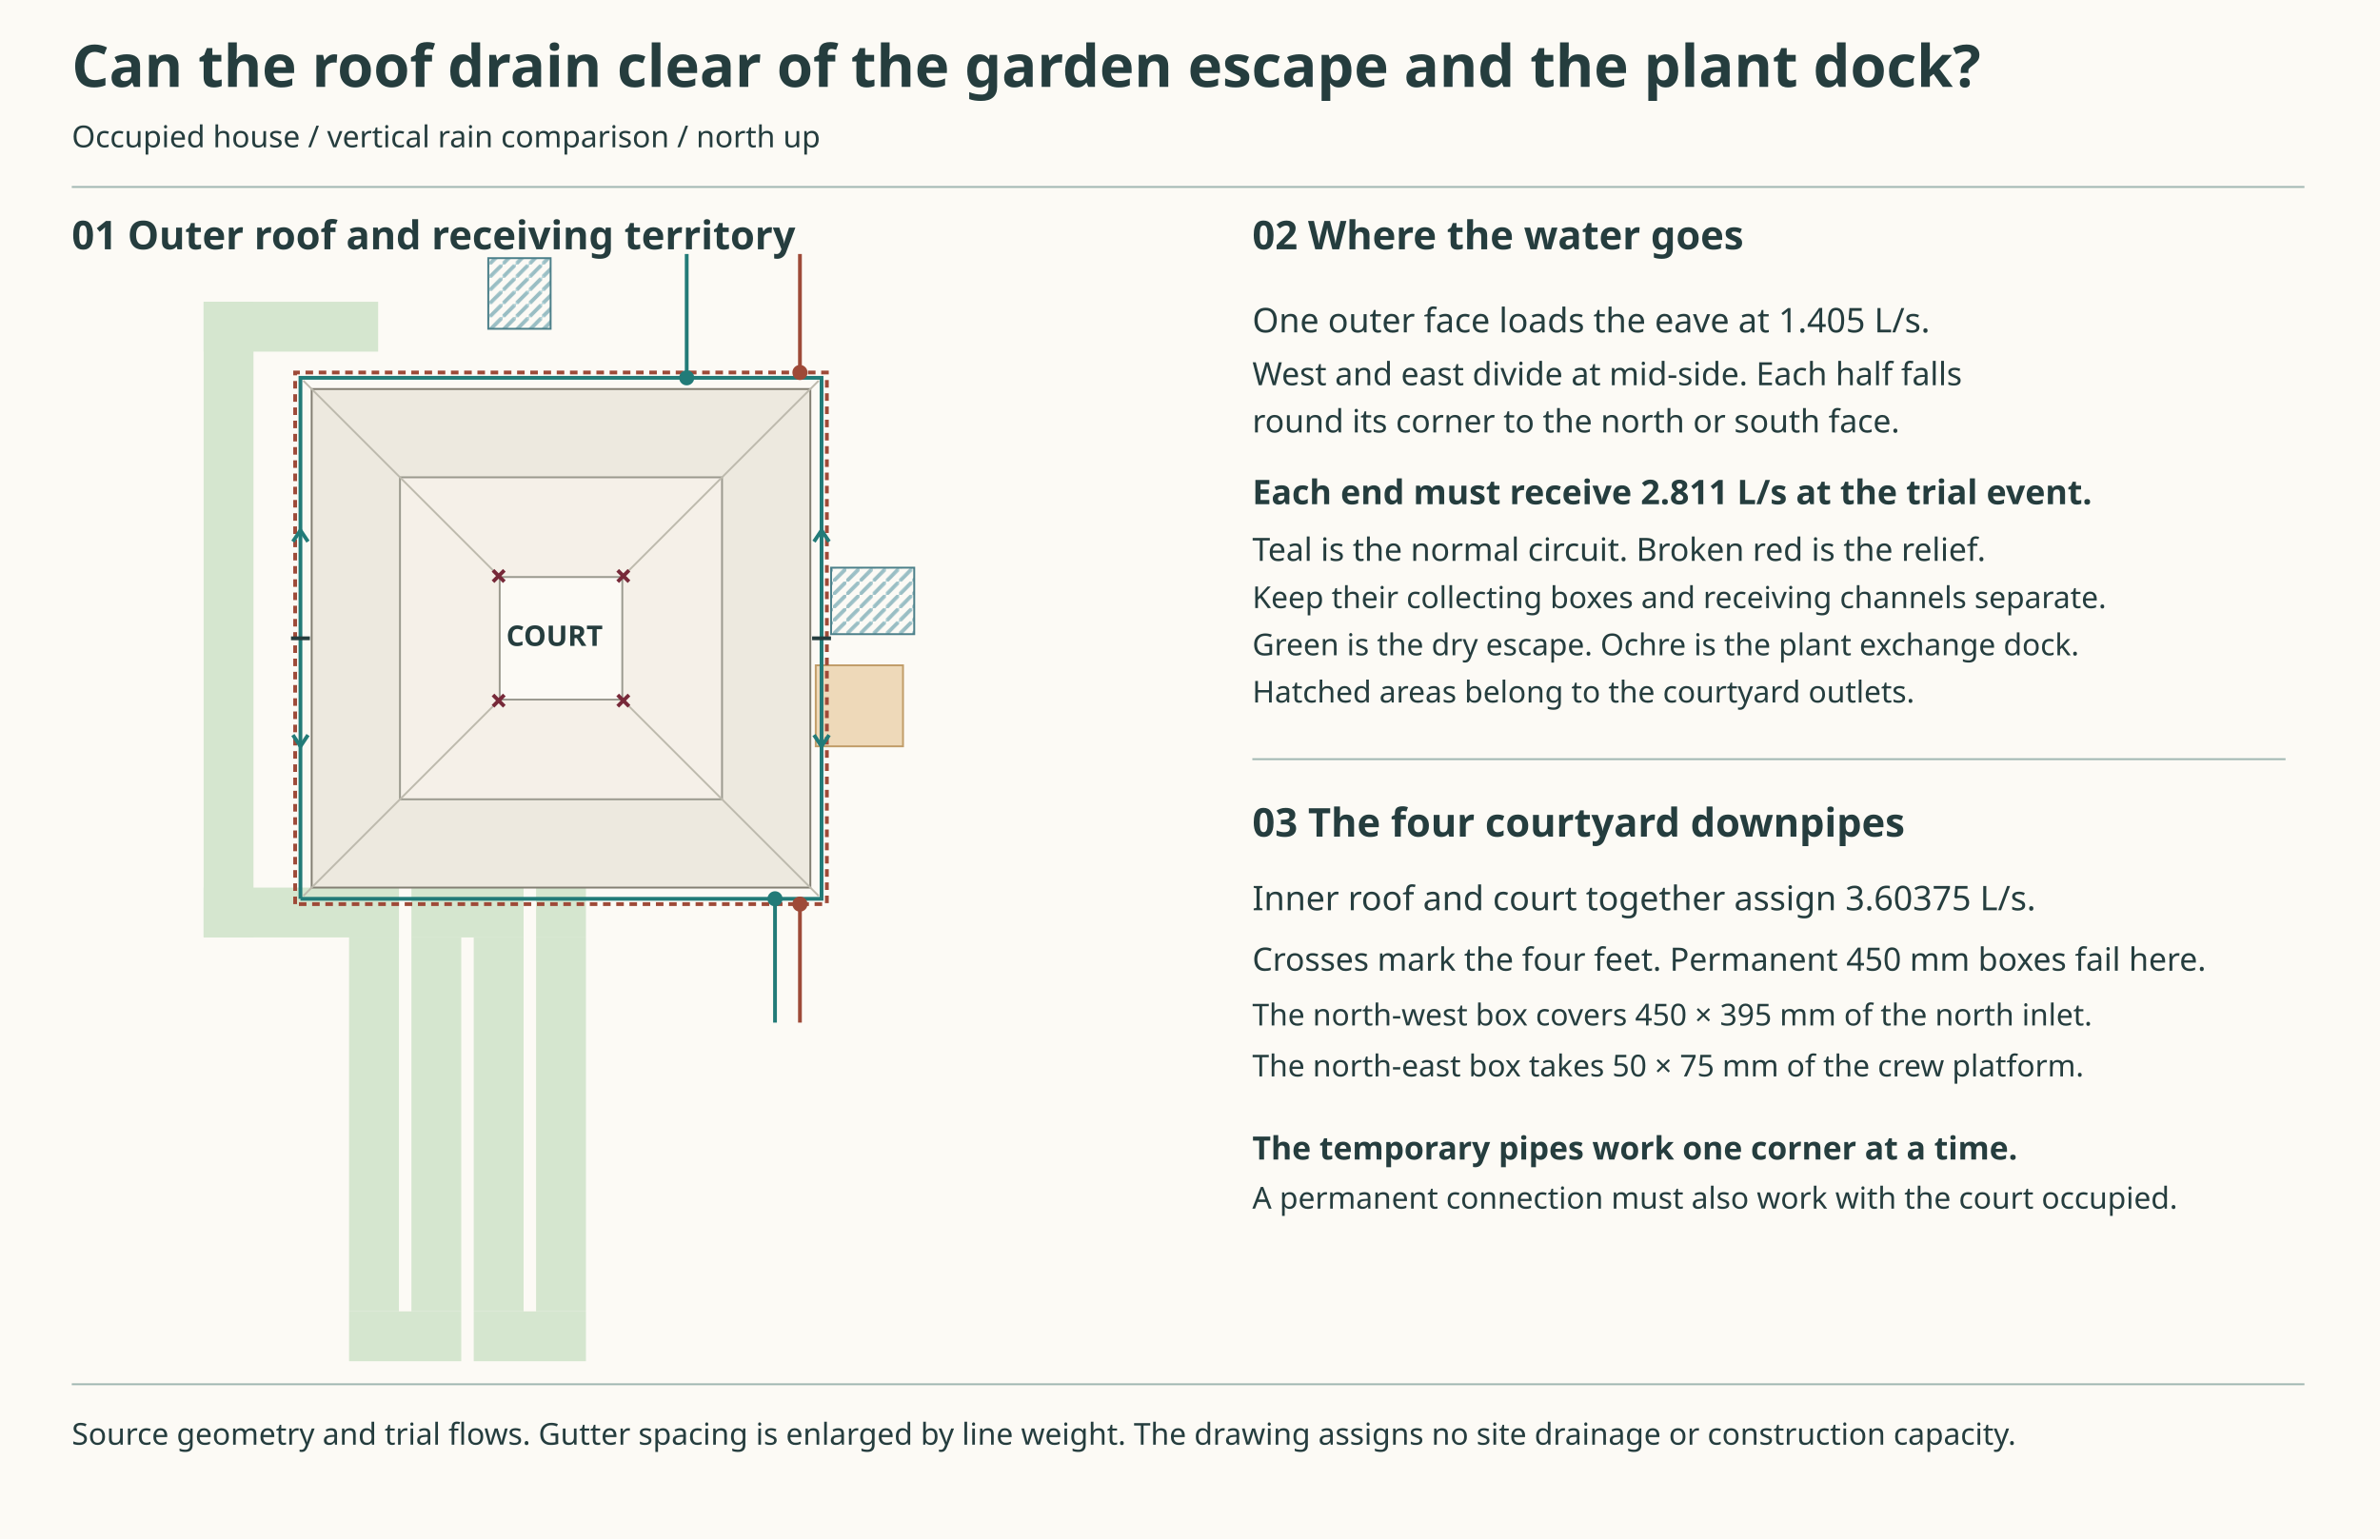
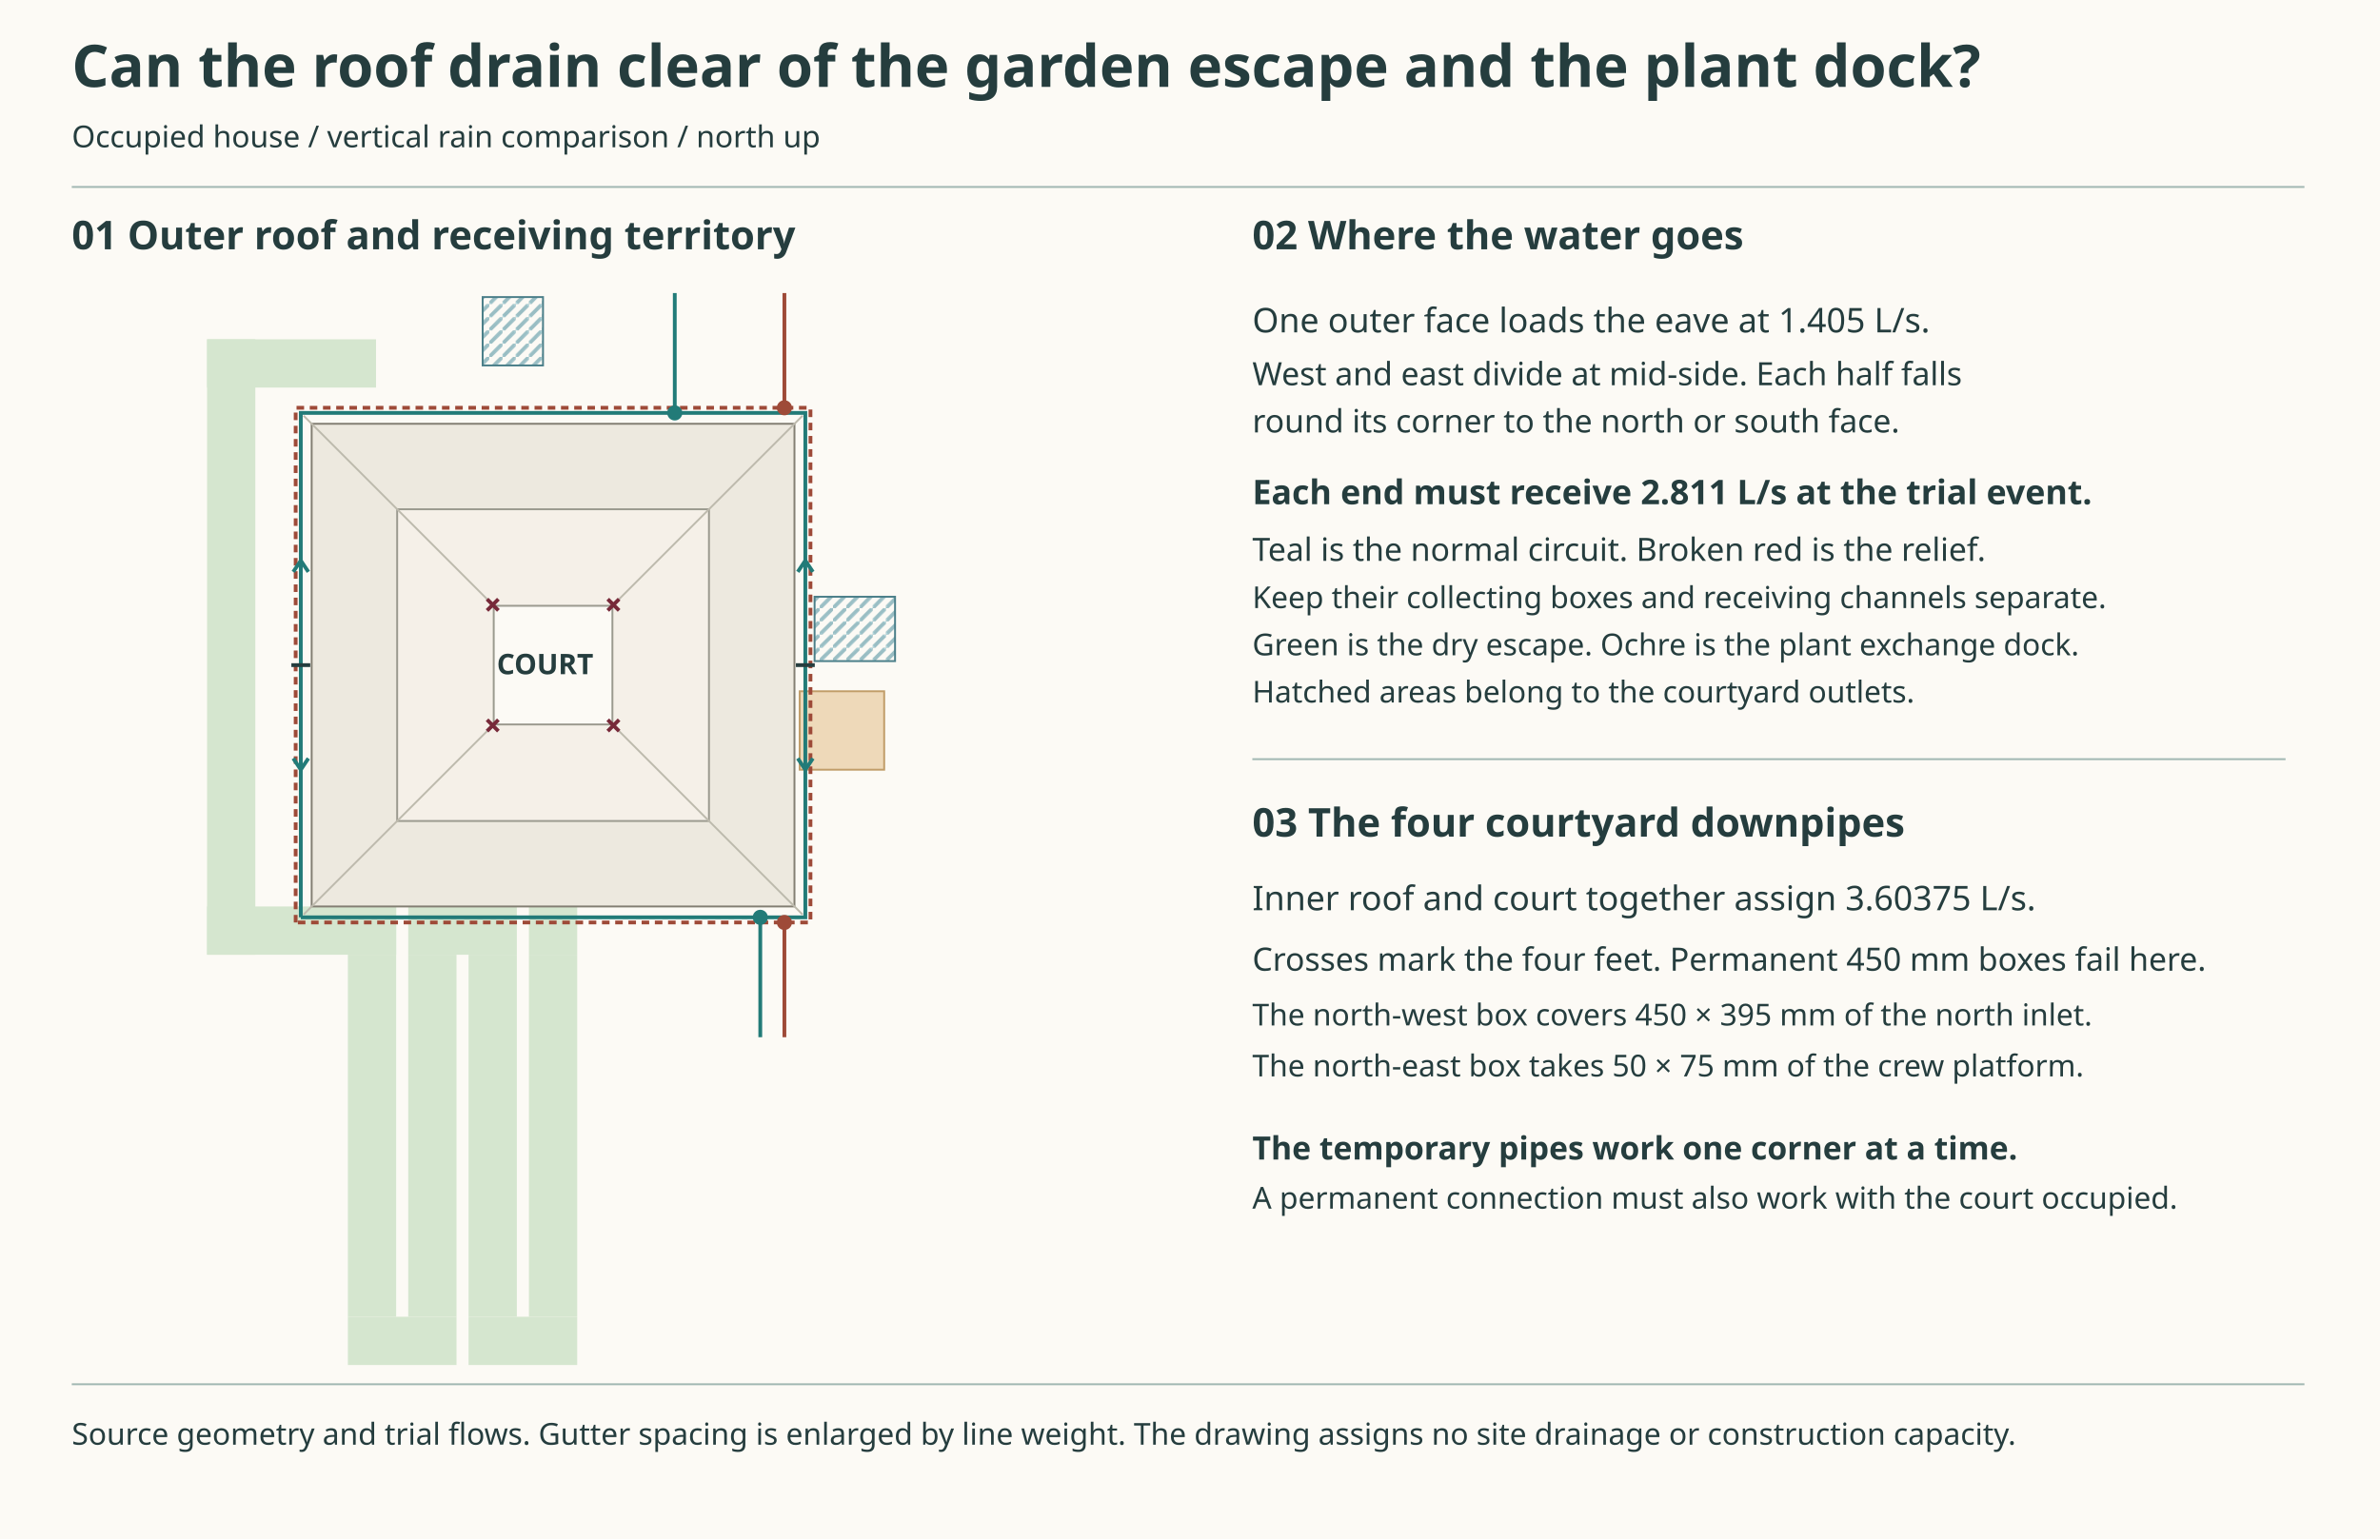
<svg xmlns="http://www.w3.org/2000/svg" viewBox="0 0 1260 815" width="1260" height="815" role="img" aria-labelledby="title">
  <rect width="1260" height="815" fill="#fcfaf5" />
  <defs>
    <pattern id="wet" width="7" height="7" patternUnits="userSpaceOnUse">
      <path d="M0 7L7 0" stroke="#99bdc3" stroke-width="2" />
    </pattern>
  </defs>
  <text x="38" y="46" fill="#253d3e" font-family="sans-serif" font-size="31" font-weight="700">Can the roof drain clear of the garden escape and the plant dock?</text>
  <text x="38" y="78" fill="#253d3e" font-family="sans-serif" font-size="16" font-weight="400">Occupied house  /  vertical rain comparison  /  north up</text>
  <path d="M38 99H1220" fill="none" stroke="#a1b7b2" stroke-width="1" stroke-dasharray="none" />
  <text x="38" y="132" fill="#253d3e" font-family="sans-serif" font-size="21" font-weight="700">01    Outer roof and receiving territory</text>
  <text x="663" y="132" fill="#253d3e" font-family="sans-serif" font-size="21" font-weight="700">02    Where the water goes</text>
-   <rect x="107.800" y="159.800" width="92.400" height="26.400" fill="#d5e6cf" stroke="none" />
-   <rect x="107.800" y="159.800" width="26.400" height="336.600" fill="#d5e6cf" stroke="none" />
-   <rect x="107.800" y="470.000" width="103.400" height="26.400" fill="#d5e6cf" stroke="none" />
-   <rect x="283.800" y="470.000" width="26.400" height="26.400" fill="#d5e6cf" stroke="none" />
-   <rect x="250.800" y="694.400" width="59.400" height="26.400" fill="#d5e6cf" stroke="none" />
-   <rect x="217.800" y="470.000" width="59.400" height="26.400" fill="#d5e6cf" stroke="none" />
-   <rect x="184.800" y="694.400" width="59.400" height="26.400" fill="#d5e6cf" stroke="none" />
-   <rect x="184.800" y="470.000" width="26.400" height="26.400" fill="#d5e6cf" stroke="none" />
-   <rect x="283.800" y="496.400" width="26.400" height="198.000" fill="#d5e6cf" stroke="none" />
-   <rect x="250.800" y="496.400" width="26.400" height="198.000" fill="#d5e6cf" stroke="none" />
-   <rect x="217.800" y="496.400" width="26.400" height="198.000" fill="#d5e6cf" stroke="none" />
-   <rect x="184.800" y="496.400" width="26.400" height="198.000" fill="#d5e6cf" stroke="none" />
-   <rect x="258.500" y="136.700" width="33.000" height="37.400" fill="url(#wet)" stroke="#4b7f89" />
-   <rect x="440.000" y="300.600" width="44.000" height="35.200" fill="url(#wet)" stroke="#4b7f89" />
-   <rect x="431.860" y="352.300" width="46.200" height="42.900" fill="#eed9b9" stroke="#c19d69" />
-   <rect x="165.000" y="206.000" width="264.000" height="264.000" fill="#ede9df" stroke="#837f73" />
-   <rect x="211.750" y="252.750" width="170.500" height="170.500" fill="#f5f0e8" stroke="#9b9a8f" />
-   <rect x="264.550" y="305.550" width="64.900" height="64.900" fill="#fcfaf5" stroke="#9b9a8f" />
-   <path d="M160.60 474.40 L264.55 370.45" fill="none" stroke="#bdbaad" stroke-width="1" stroke-dasharray="none" />
-   <path d="M160.60 201.60 L264.55 305.55" fill="none" stroke="#bdbaad" stroke-width="1" stroke-dasharray="none" />
-   <path d="M433.40 474.40 L329.45 370.45" fill="none" stroke="#bdbaad" stroke-width="1" stroke-dasharray="none" />
-   <path d="M433.40 201.60 L329.45 305.55" fill="none" stroke="#bdbaad" stroke-width="1" stroke-dasharray="none" />
-   <path d="M159.06 475.94 L159.06 200.06 L434.94 200.06 L434.94 475.94 L159.06 475.94" fill="none" stroke="#227b78" stroke-width="2" stroke-dasharray="none" />
-   <path d="M156.25 478.75 L156.25 197.25 L437.75 197.25 L437.75 478.75 L156.25 478.75" fill="none" stroke="#9e4a38" stroke-width="2" stroke-dasharray="4 3" />
-   <path d="M154.06 338.0 h10" fill="none" stroke="#253d3e" stroke-width="2" stroke-dasharray="none" />
-   <path d="M155.06 389.2 L159.06 395.2 L163.06 389.2" fill="none" stroke="#227b78" stroke-width="2" stroke-dasharray="none" />
-   <path d="M155.06 286.8 L159.06 280.8 L163.06 286.8" fill="none" stroke="#227b78" stroke-width="2" stroke-dasharray="none" />
-   <path d="M429.94 338.0 h10" fill="none" stroke="#253d3e" stroke-width="2" stroke-dasharray="none" />
-   <path d="M430.94 389.2 L434.94 395.2 L438.94 389.2" fill="none" stroke="#227b78" stroke-width="2" stroke-dasharray="none" />
-   <path d="M430.94 286.8 L434.94 280.8 L438.94 286.8" fill="none" stroke="#227b78" stroke-width="2" stroke-dasharray="none" />
-   <path d="M363.55 200.06 L363.55 134.50" fill="none" stroke="#227b78" stroke-width="2" stroke-dasharray="none" />
-   <circle cx="363.55" cy="200.06" r="4" fill="#227b78" />
-   <path d="M410.30 475.94 L410.30 541.50" fill="none" stroke="#227b78" stroke-width="2" stroke-dasharray="none" />
-   <circle cx="410.30" cy="475.94" r="4" fill="#227b78" />
-   <path d="M423.50 197.25 L423.50 134.50" fill="none" stroke="#9e4a38" stroke-width="2" stroke-dasharray="none" />
-   <circle cx="423.50" cy="197.25" r="4" fill="#9e4a38" />
-   <path d="M423.50 478.75 L423.50 541.50" fill="none" stroke="#9e4a38" stroke-width="2" stroke-dasharray="none" />
-   <circle cx="423.50" cy="478.75" r="4" fill="#9e4a38" />
-   <path d="M261.0 368.0 l6 6 M261.0 374.0 l6 -6" fill="none" stroke="#772939" stroke-width="2" stroke-dasharray="none" />
-   <path d="M261.0 302.0 l6 6 M261.0 308.0 l6 -6" fill="none" stroke="#772939" stroke-width="2" stroke-dasharray="none" />
-   <path d="M327.0 368.0 l6 6 M327.0 374.0 l6 -6" fill="none" stroke="#772939" stroke-width="2" stroke-dasharray="none" />
-   <path d="M327.0 302.0 l6 6 M327.0 308.0 l6 -6" fill="none" stroke="#772939" stroke-width="2" stroke-dasharray="none" />
-   <text x="268" y="342" fill="#253d3e" font-family="sans-serif" font-size="15" font-weight="700">COURT</text>
+   <rect x="109.620" y="179.670" width="89.460" height="25.560" fill="#d5e6cf" stroke="none" />
+   <rect x="109.620" y="179.670" width="25.560" height="325.890" fill="#d5e6cf" stroke="none" />
+   <rect x="109.620" y="480.000" width="100.110" height="25.560" fill="#d5e6cf" stroke="none" />
+   <rect x="280.020" y="480.000" width="25.560" height="25.560" fill="#d5e6cf" stroke="none" />
+   <rect x="248.070" y="697.260" width="57.510" height="25.560" fill="#d5e6cf" stroke="none" />
+   <rect x="216.120" y="480.000" width="57.510" height="25.560" fill="#d5e6cf" stroke="none" />
+   <rect x="184.170" y="697.260" width="57.510" height="25.560" fill="#d5e6cf" stroke="none" />
+   <rect x="184.170" y="480.000" width="25.560" height="25.560" fill="#d5e6cf" stroke="none" />
+   <rect x="280.020" y="505.560" width="25.560" height="191.700" fill="#d5e6cf" stroke="none" />
+   <rect x="248.070" y="505.560" width="25.560" height="191.700" fill="#d5e6cf" stroke="none" />
+   <rect x="216.120" y="505.560" width="25.560" height="191.700" fill="#d5e6cf" stroke="none" />
+   <rect x="184.170" y="505.560" width="25.560" height="191.700" fill="#d5e6cf" stroke="none" />
+   <rect x="255.525" y="157.305" width="31.950" height="36.210" fill="url(#wet)" stroke="#4b7f89" />
+   <rect x="431.250" y="315.990" width="42.600" height="34.080" fill="url(#wet)" stroke="#4b7f89" />
+   <rect x="423.369" y="366.045" width="44.730" height="41.535" fill="#eed9b9" stroke="#c19d69" />
+   <rect x="165.000" y="224.400" width="255.600" height="255.600" fill="#ede9df" stroke="#837f73" />
+   <rect x="210.262" y="269.663" width="165.075" height="165.075" fill="#f5f0e8" stroke="#9b9a8f" />
+   <rect x="261.382" y="320.783" width="62.835" height="62.835" fill="#fcfaf5" stroke="#9b9a8f" />
+   <path d="M160.74 484.26 L261.38 383.62" fill="none" stroke="#bdbaad" stroke-width="1" stroke-dasharray="none" />
+   <path d="M160.74 220.14 L261.38 320.78" fill="none" stroke="#bdbaad" stroke-width="1" stroke-dasharray="none" />
+   <path d="M424.86 484.26 L324.22 383.62" fill="none" stroke="#bdbaad" stroke-width="1" stroke-dasharray="none" />
+   <path d="M424.86 220.14 L324.22 320.78" fill="none" stroke="#bdbaad" stroke-width="1" stroke-dasharray="none" />
+   <path d="M159.25 485.75 L159.25 218.65 L426.35 218.65 L426.35 485.75 L159.25 485.75" fill="none" stroke="#227b78" stroke-width="2" stroke-dasharray="none" />
+   <path d="M156.53 488.47 L156.53 215.93 L429.07 215.93 L429.07 488.47 L156.53 488.47" fill="none" stroke="#9e4a38" stroke-width="2" stroke-dasharray="4 3" />
+   <path d="M154.249 352.2 h10" fill="none" stroke="#253d3e" stroke-width="2" stroke-dasharray="none" />
+   <path d="M155.249 401.58 L159.249 407.58 L163.249 401.58" fill="none" stroke="#227b78" stroke-width="2" stroke-dasharray="none" />
+   <path d="M155.249 302.82 L159.249 296.82 L163.249 302.82" fill="none" stroke="#227b78" stroke-width="2" stroke-dasharray="none" />
+   <path d="M421.351 352.2 h10" fill="none" stroke="#253d3e" stroke-width="2" stroke-dasharray="none" />
+   <path d="M422.351 401.58 L426.351 407.58 L430.351 401.58" fill="none" stroke="#227b78" stroke-width="2" stroke-dasharray="none" />
+   <path d="M422.351 302.82 L426.351 296.82 L430.351 302.82" fill="none" stroke="#227b78" stroke-width="2" stroke-dasharray="none" />
+   <path d="M357.23 218.65 L357.23 155.18" fill="none" stroke="#227b78" stroke-width="2" stroke-dasharray="none" />
+   <circle cx="357.23" cy="218.65" r="4" fill="#227b78" />
+   <path d="M402.50 485.75 L402.50 549.23" fill="none" stroke="#227b78" stroke-width="2" stroke-dasharray="none" />
+   <circle cx="402.50" cy="485.75" r="4" fill="#227b78" />
+   <path d="M415.27 215.93 L415.27 155.18" fill="none" stroke="#9e4a38" stroke-width="2" stroke-dasharray="none" />
+   <circle cx="415.27" cy="215.93" r="4" fill="#9e4a38" />
+   <path d="M415.27 488.47 L415.27 549.23" fill="none" stroke="#9e4a38" stroke-width="2" stroke-dasharray="none" />
+   <circle cx="415.27" cy="488.47" r="4" fill="#9e4a38" />
+   <path d="M257.85 381.15 l6 6 M257.85 387.15 l6 -6" fill="none" stroke="#772939" stroke-width="2" stroke-dasharray="none" />
+   <path d="M257.85 317.25 l6 6 M257.85 323.25 l6 -6" fill="none" stroke="#772939" stroke-width="2" stroke-dasharray="none" />
+   <path d="M321.75 381.15 l6 6 M321.75 387.15 l6 -6" fill="none" stroke="#772939" stroke-width="2" stroke-dasharray="none" />
+   <path d="M321.75 317.25 l6 6 M321.75 323.25 l6 -6" fill="none" stroke="#772939" stroke-width="2" stroke-dasharray="none" />
+   <text x="263" y="357" fill="#253d3e" font-family="sans-serif" font-size="15" font-weight="700">COURT</text>
  <text x="663" y="176" fill="#253d3e" font-family="sans-serif" font-size="18" font-weight="400">One outer face loads the eave at 1.405 L/s.</text>
  <text x="663" y="204" fill="#253d3e" font-family="sans-serif" font-size="17" font-weight="400">West and east divide at mid-side. Each half falls</text>
  <text x="663" y="229" fill="#253d3e" font-family="sans-serif" font-size="17" font-weight="400">round its corner to the north or south face.</text>
  <text x="663" y="267" fill="#253d3e" font-family="sans-serif" font-size="18" font-weight="700">Each end must receive 2.811 L/s at the trial event.</text>
  <text x="663" y="297" fill="#253d3e" font-family="sans-serif" font-size="17" font-weight="400">Teal is the normal circuit. Broken red is the relief.</text>
  <text x="663" y="322" fill="#253d3e" font-family="sans-serif" font-size="16" font-weight="400">Keep their collecting boxes and receiving channels separate.</text>
  <text x="663" y="347" fill="#253d3e" font-family="sans-serif" font-size="16" font-weight="400">Green is the dry escape. Ochre is the plant exchange dock.</text>
  <text x="663" y="372" fill="#253d3e" font-family="sans-serif" font-size="16" font-weight="400">Hatched areas belong to the courtyard outlets.</text>
  <path d="M663 402H1210" fill="none" stroke="#a1b7b2" stroke-width="1" stroke-dasharray="none" />
  <text x="663" y="443" fill="#253d3e" font-family="sans-serif" font-size="21" font-weight="700">03    The four courtyard downpipes</text>
  <text x="663" y="482" fill="#253d3e" font-family="sans-serif" font-size="18" font-weight="400">Inner roof and court together assign 3.60375 L/s.</text>
  <text x="663" y="514" fill="#253d3e" font-family="sans-serif" font-size="17" font-weight="400">Crosses mark the four feet. Permanent 450 mm boxes fail here.</text>
  <text x="663" y="543" fill="#253d3e" font-family="sans-serif" font-size="16" font-weight="400">The north-west box covers 450 × 395 mm of the north inlet.</text>
  <text x="663" y="570" fill="#253d3e" font-family="sans-serif" font-size="16" font-weight="400">The north-east box takes 50 × 75 mm of the crew platform.</text>
  <text x="663" y="614" fill="#253d3e" font-family="sans-serif" font-size="17" font-weight="700">The temporary pipes work one corner at a time.</text>
  <text x="663" y="640" fill="#253d3e" font-family="sans-serif" font-size="16" font-weight="400">A permanent connection must also work with the court occupied.</text>
  <path d="M38 733H1220" fill="none" stroke="#a1b7b2" stroke-width="1" stroke-dasharray="none" />
  <text x="38" y="765" fill="#253d3e" font-family="sans-serif" font-size="16" font-weight="400">Source geometry and trial flows. Gutter spacing is enlarged by line weight. The drawing assigns no site drainage or construction capacity.</text>
</svg>
